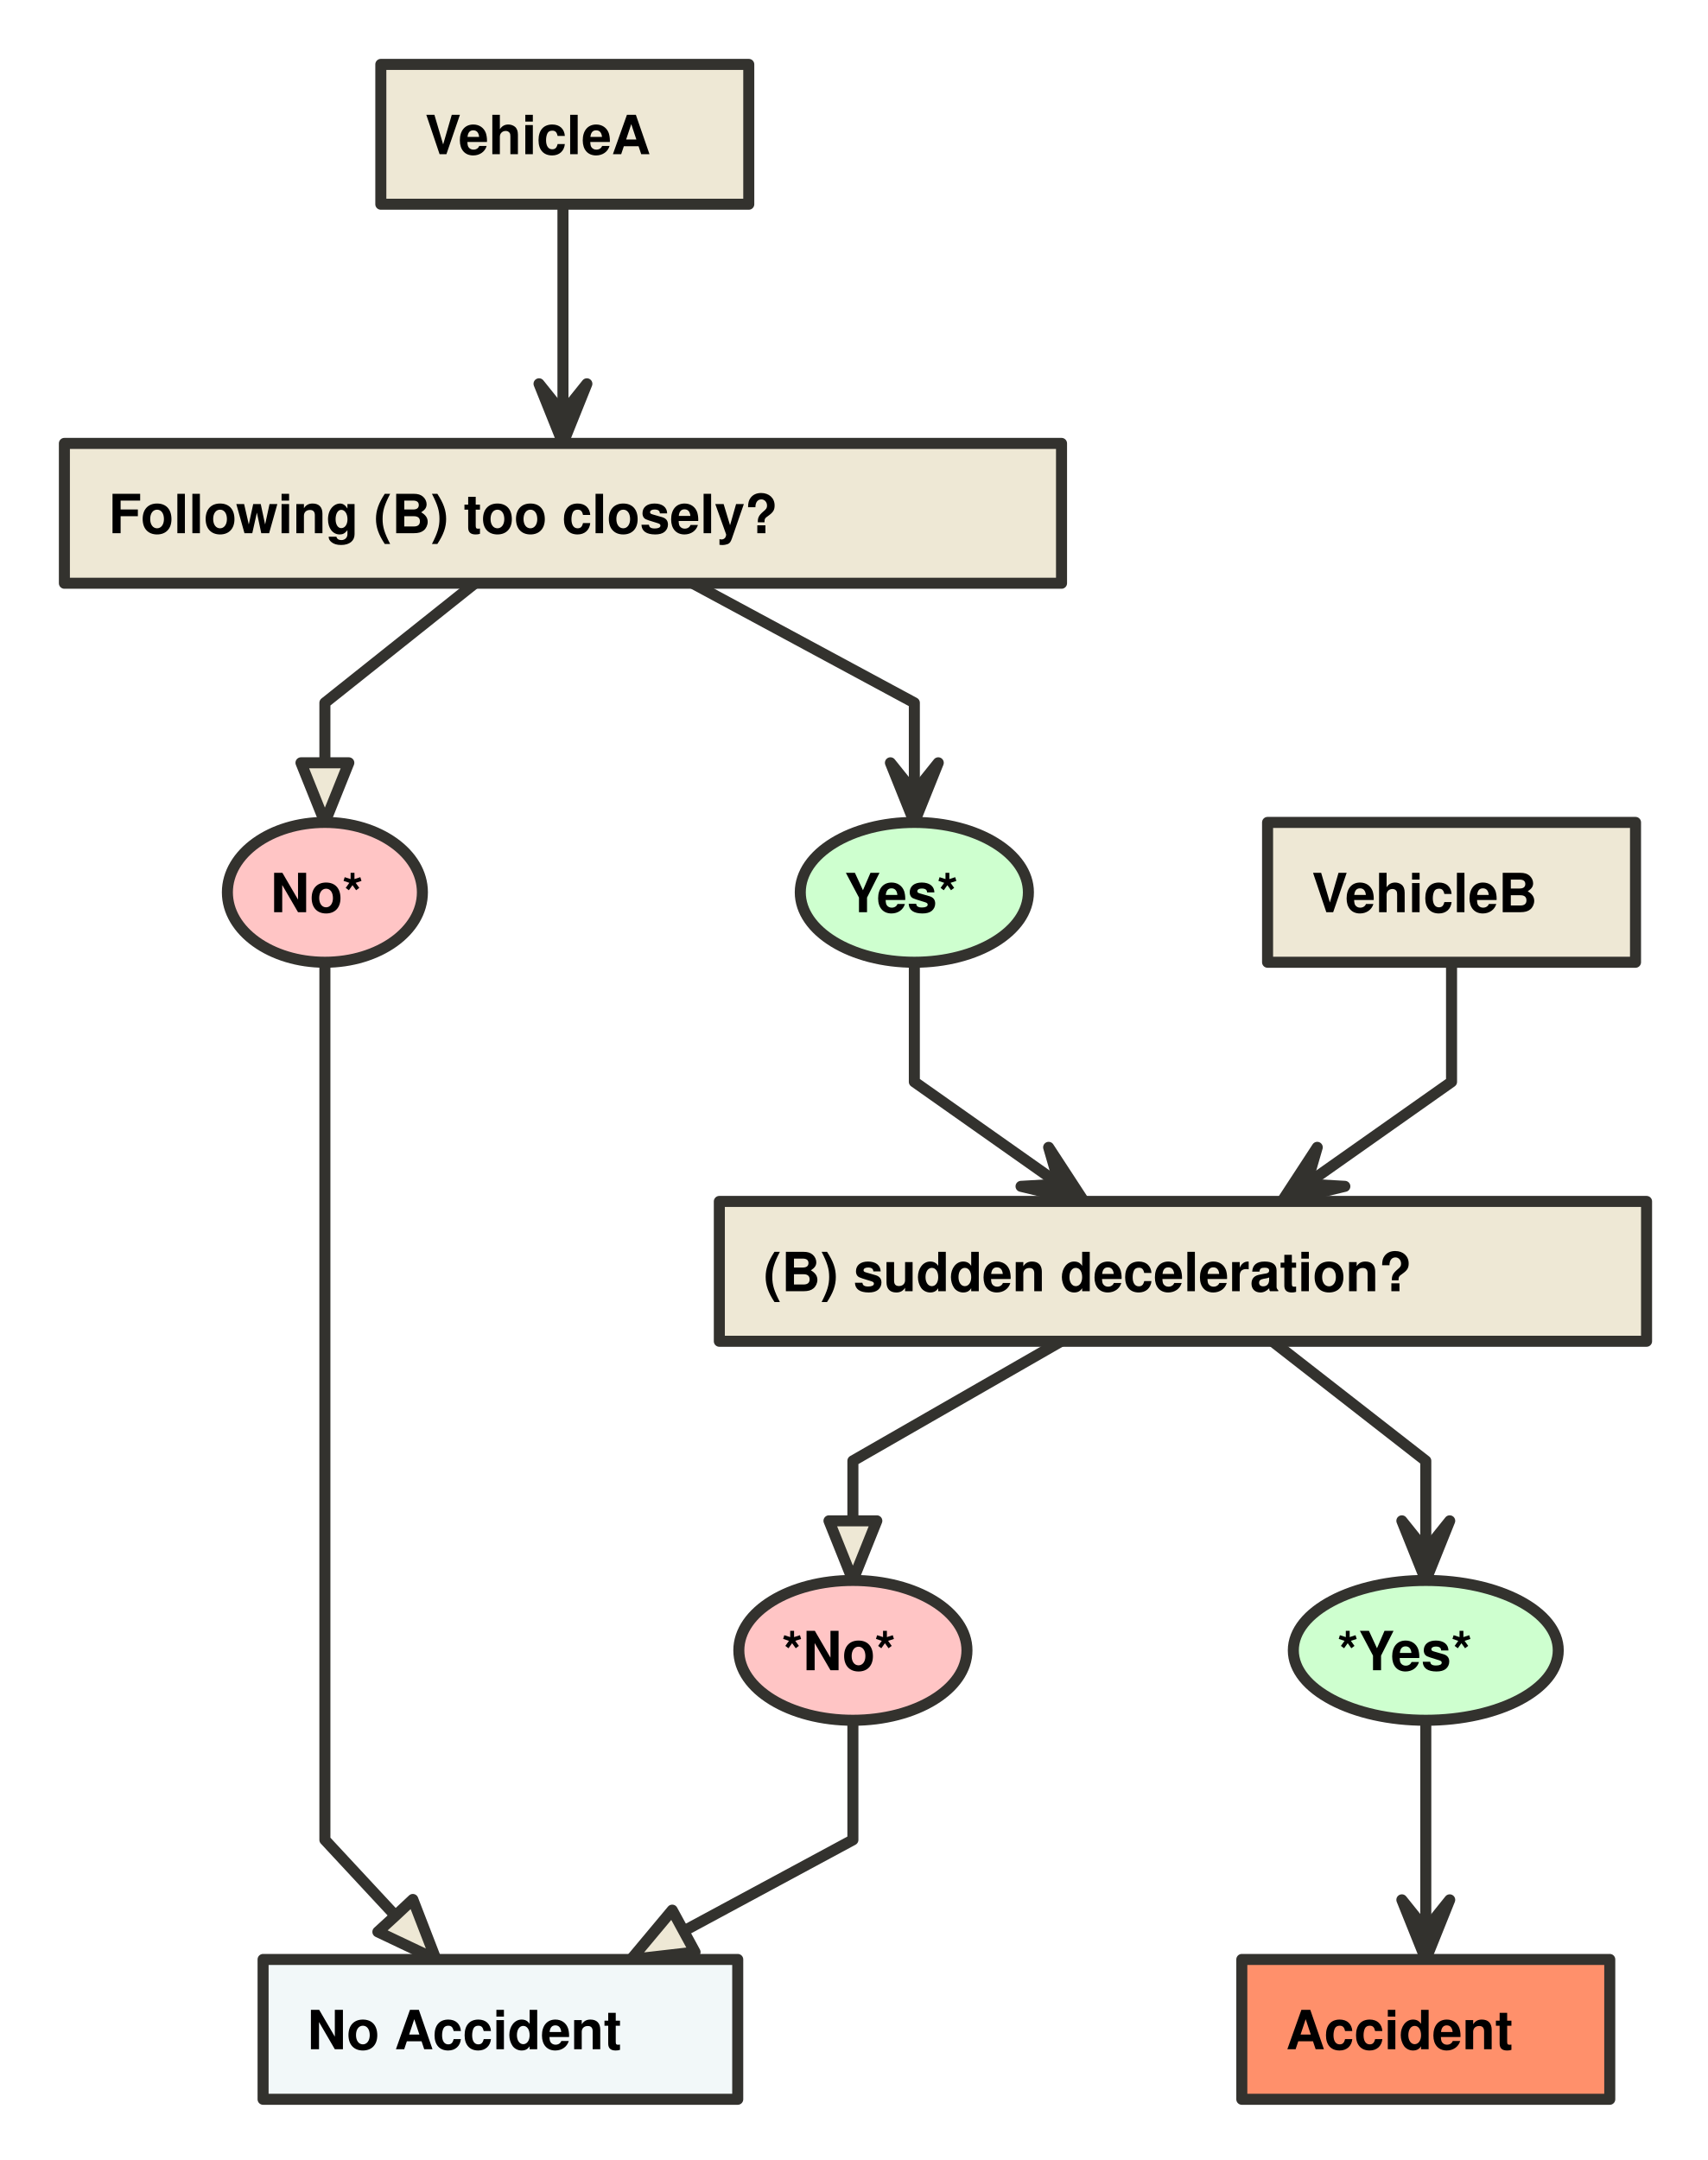
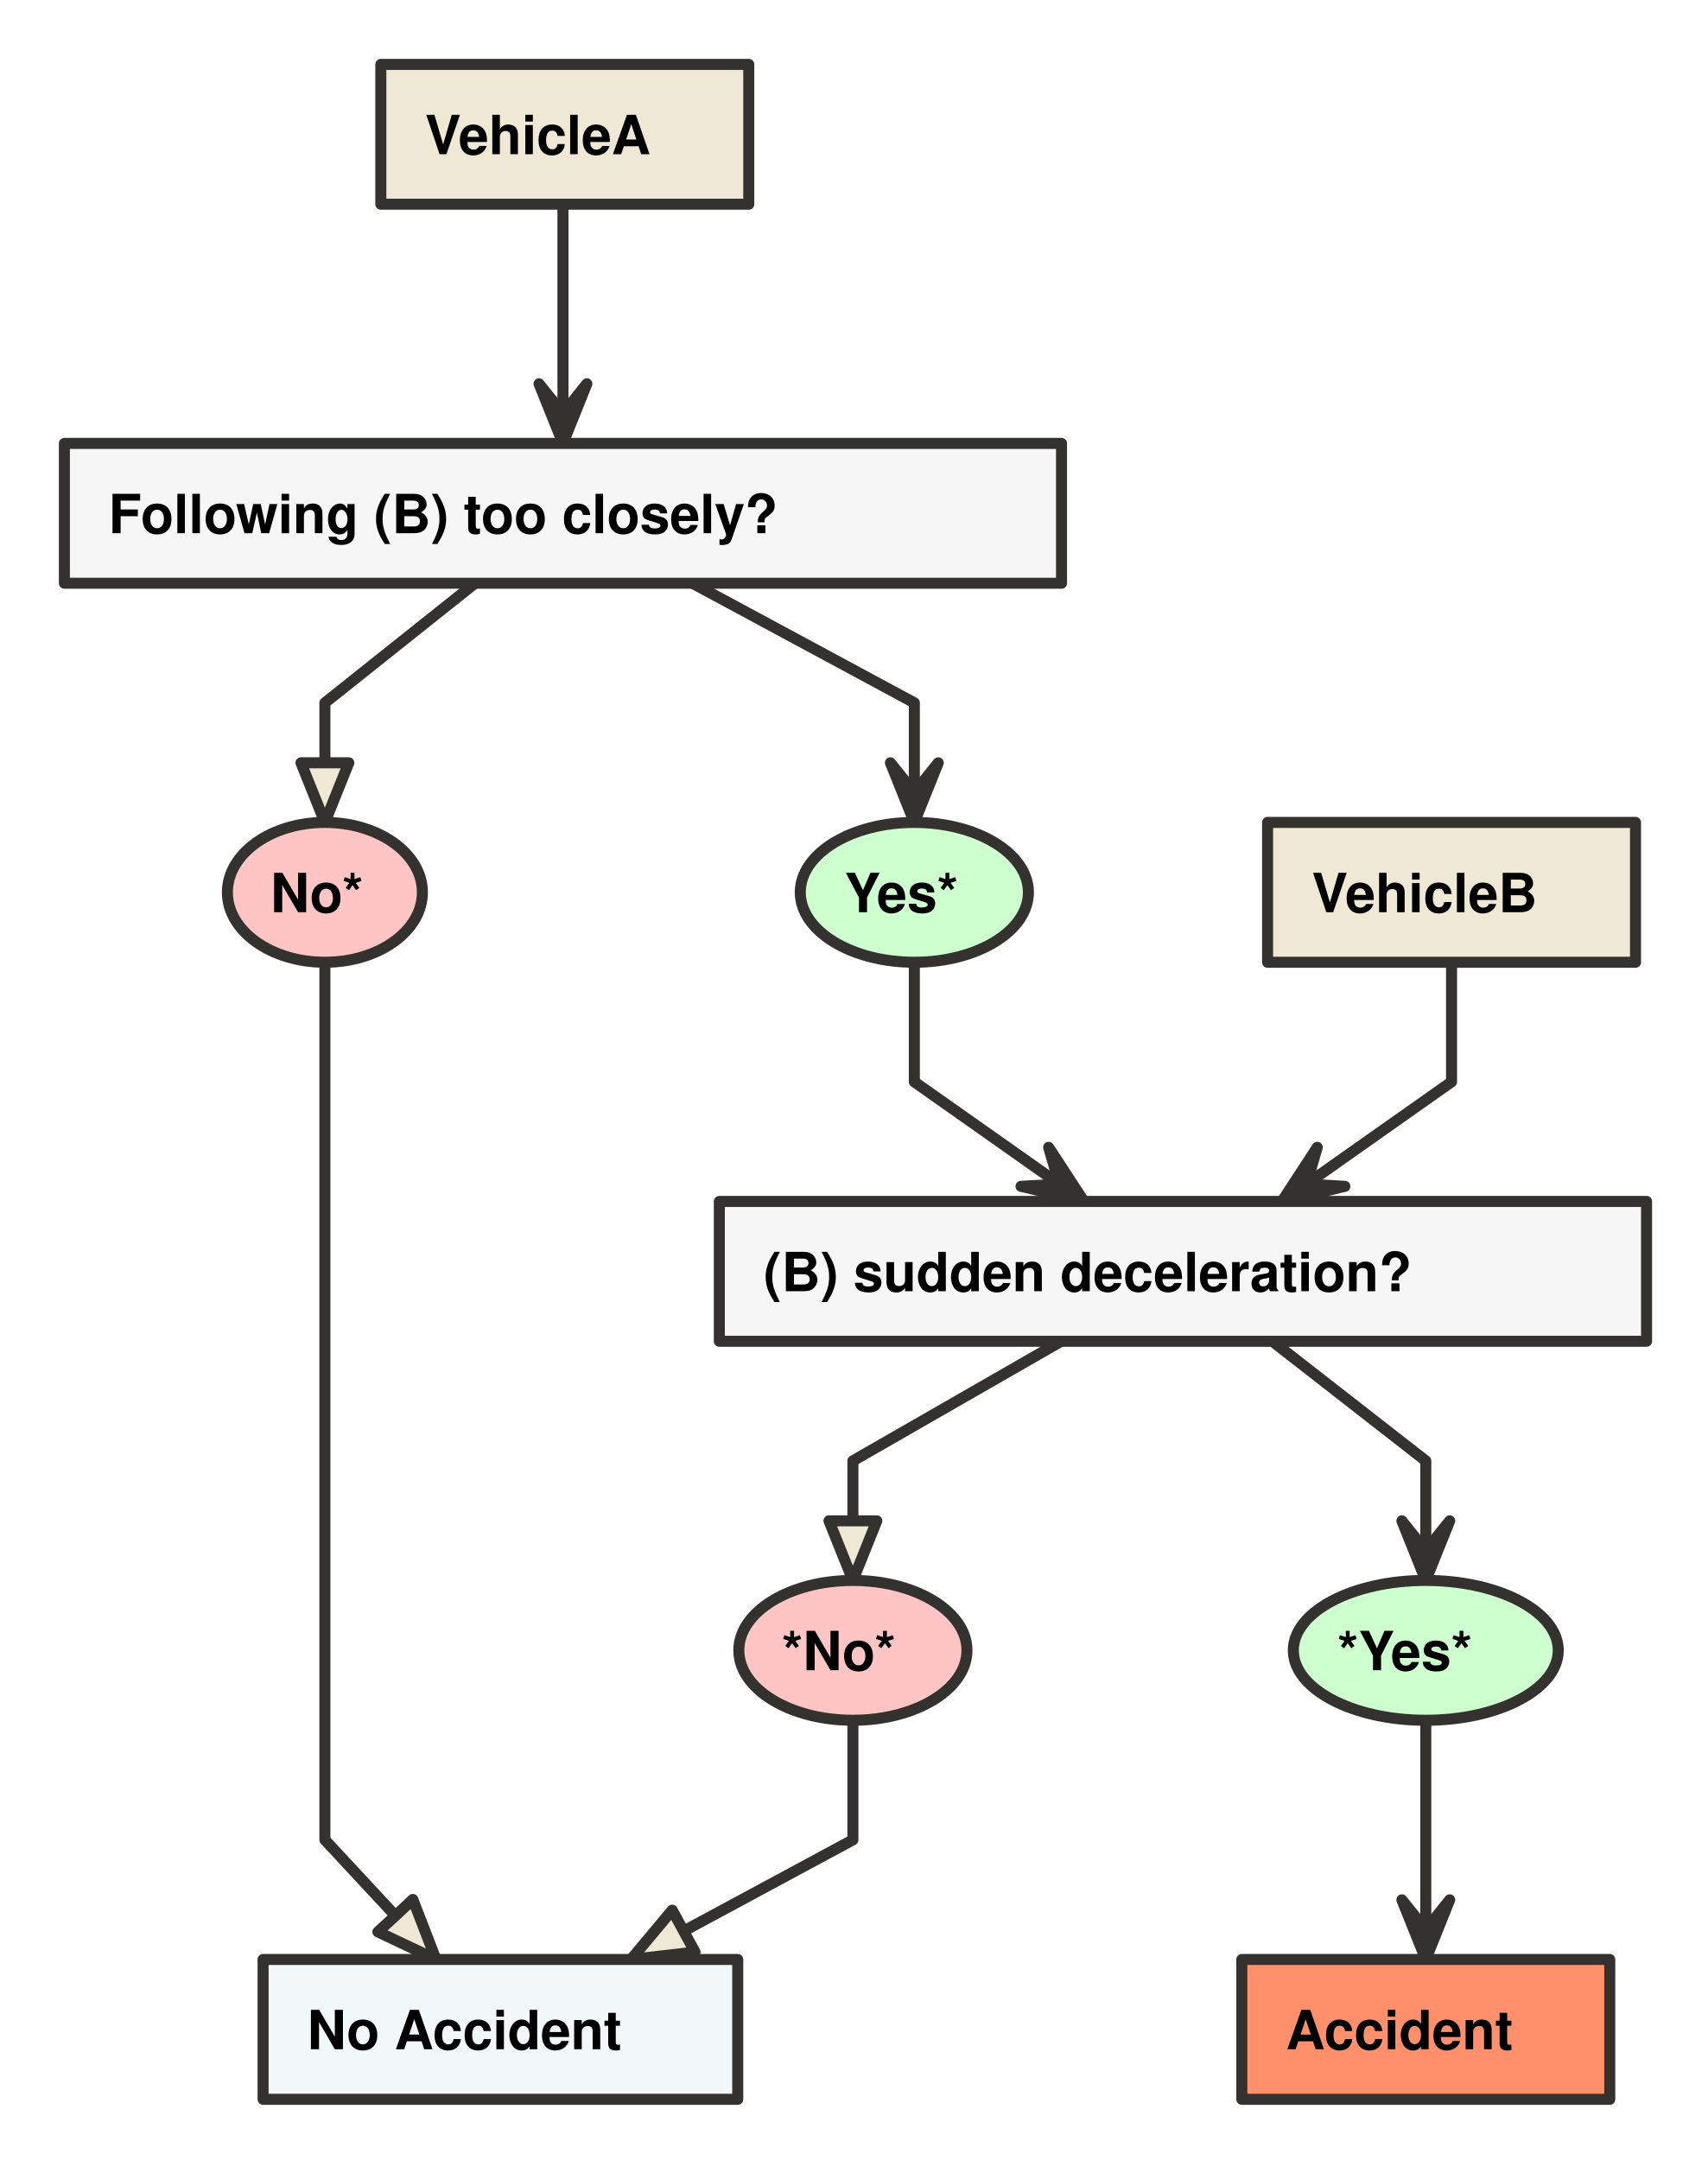
<svg xmlns="http://www.w3.org/2000/svg" width="464" height="587" version="1.1" baseProfile="full" style="font-weight:bold; font-size:11pt; font-family:'Calibri', Helvetica, sans-serif;;stroke-width:3;stroke-linejoin:round;stroke-linecap:round">
  <path d="M153 55.5 L153 88 L153 120.5 L153 120.5 " style="stroke:#33322E;fill:none;" />
  <path d="M146.5 104.3 L153 112.4 L159.5 104.3 L153 120.5 Z" style="stroke:#33322E;fill:#33322E;" />
  <path d="M129.1 158.5 L88.3 191 L88.3 223.5 L88.3 223.5 " style="stroke:#33322E;fill:none;" />
  <path d="M81.8 207.3 L88.3 207.3 L94.8 207.3 L88.3 223.5 Z" style="stroke:#33322E;fill:#eee8d5;" />
  <path d="M188.2 158.5 L248.5 191 L248.5 223.5 L248.5 223.5 " style="stroke:#33322E;fill:none;" />
  <path d="M242 207.3 L248.5 215.4 L255 207.3 L248.5 223.5 Z" style="stroke:#33322E;fill:#33322E;" />
  <path d="M248.5 261.5 L248.5 294 L294.6 326.5 L294.6 326.5 " style="stroke:#33322E;fill:none;" />
  <path d="M277.5 322.4 L287.9 321.8 L285 311.8 L294.6 326.5 Z" style="stroke:#33322E;fill:#33322E;" />
  <path d="M394.5 261.5 L394.5 294 L348.4 326.5 L348.4 326.5 " style="stroke:#33322E;fill:none;" />
  <path d="M358 311.8 L355.1 321.8 L365.5 322.4 L348.4 326.5 Z" style="stroke:#33322E;fill:#33322E;" />
  <path d="M288.4 364.5 L231.8 397 L231.8 429.5 L231.8 429.5 " style="stroke:#33322E;fill:none;" />
  <path d="M225.3 413.3 L231.8 413.3 L238.3 413.3 L231.8 429.5 Z" style="stroke:#33322E;fill:#eee8d5;" />
  <path d="M345.8 364.5 L387.5 397 L387.5 429.5 L387.5 429.5 " style="stroke:#33322E;fill:none;" />
  <path d="M381 413.3 L387.5 421.4 L394 413.3 L387.5 429.5 Z" style="stroke:#33322E;fill:#33322E;" />
  <path d="M88.3 261.5 L88.3 294 L88.3 500 L88.3 500 L118.5 532.5 L118.5 532.5 " style="stroke:#33322E;fill:none;" />
  <path d="M102.7 525 L107.5 520.6 L112.2 516.2 L118.5 532.5 Z" style="stroke:#33322E;fill:#eee8d5;" />
  <path d="M231.8 467.5 L231.8 500 L171.5 532.5 L171.5 532.5 " style="stroke:#33322E;fill:none;" />
  <path d="M182.7 519.1 L185.8 524.8 L188.9 530.5 L171.5 532.5 Z" style="stroke:#33322E;fill:#eee8d5;" />
  <path d="M387.5 467.5 L387.5 500 L387.5 532.5 L387.5 532.5 " style="stroke:#33322E;fill:none;" />
  <path d="M381 516.3 L387.5 524.4 L394 516.3 L387.5 532.5 Z" style="stroke:#33322E;fill:#33322E;" />
  <rect x="103.5" y="17.5" height="38" width="100" style="stroke:#33322E;fill:#eee8d5;" />
  <text x="115.5" y="41.9" style="">VehicleA</text>
-   <rect x="17.5" y="120.5" height="38" width="271" style="stroke:#33322E;fill:#eee8d5;" />
+   <rect x="17.5" y="120.5" height="38" width="271" style="stroke:#33322E;fill:#f6f6f6;" />
  <text x="29.5" y="144.9" style="">Following (B) too closely?</text>
  <ellipse cx="88.3" cy="242.5" rx="26.5" ry="19" style="stroke:#33322E;fill:#ffc5c5;" />
  <text x="73.5" y="247.9" style="">No*</text>
  <ellipse cx="248.5" cy="242.5" rx="31" ry="19" style="stroke:#33322E;fill:#ceffcf;" />
  <text x="229.5" y="247.9" style="">Yes*</text>
-   <rect x="195.5" y="326.5" height="38" width="252" style="stroke:#33322E;fill:#eee8d5;" />
+   <rect x="195.5" y="326.5" height="38" width="252" style="stroke:#33322E;fill:#f6f6f6;" />
  <text x="207.5" y="350.9" style="">(B) sudden deceleration?</text>
  <rect x="344.5" y="223.5" height="38" width="100" style="stroke:#33322E;fill:#eee8d5;" />
  <text x="356.5" y="247.9" style="">VehicleB</text>
  <ellipse cx="231.8" cy="448.5" rx="31" ry="19" style="stroke:#33322E;fill:#ffc5c5;" />
  <text x="212.5" y="453.9" style="">*No*</text>
  <ellipse cx="387.5" cy="448.5" rx="36" ry="19" style="stroke:#33322E;fill:#ceffcf;" />
  <text x="363.5" y="453.9" style="">*Yes*</text>
  <rect x="71.5" y="532.5" height="38" width="129" style="stroke:#33322E;fill:#f2f8f9;" />
  <text x="83.5" y="556.9" style="">No Accident</text>
  <rect x="337.5" y="532.5" height="38" width="100" style="stroke:#33322E;fill:#ff906b;" />
  <text x="349.5" y="556.9" style="">Accident</text>
</svg>
